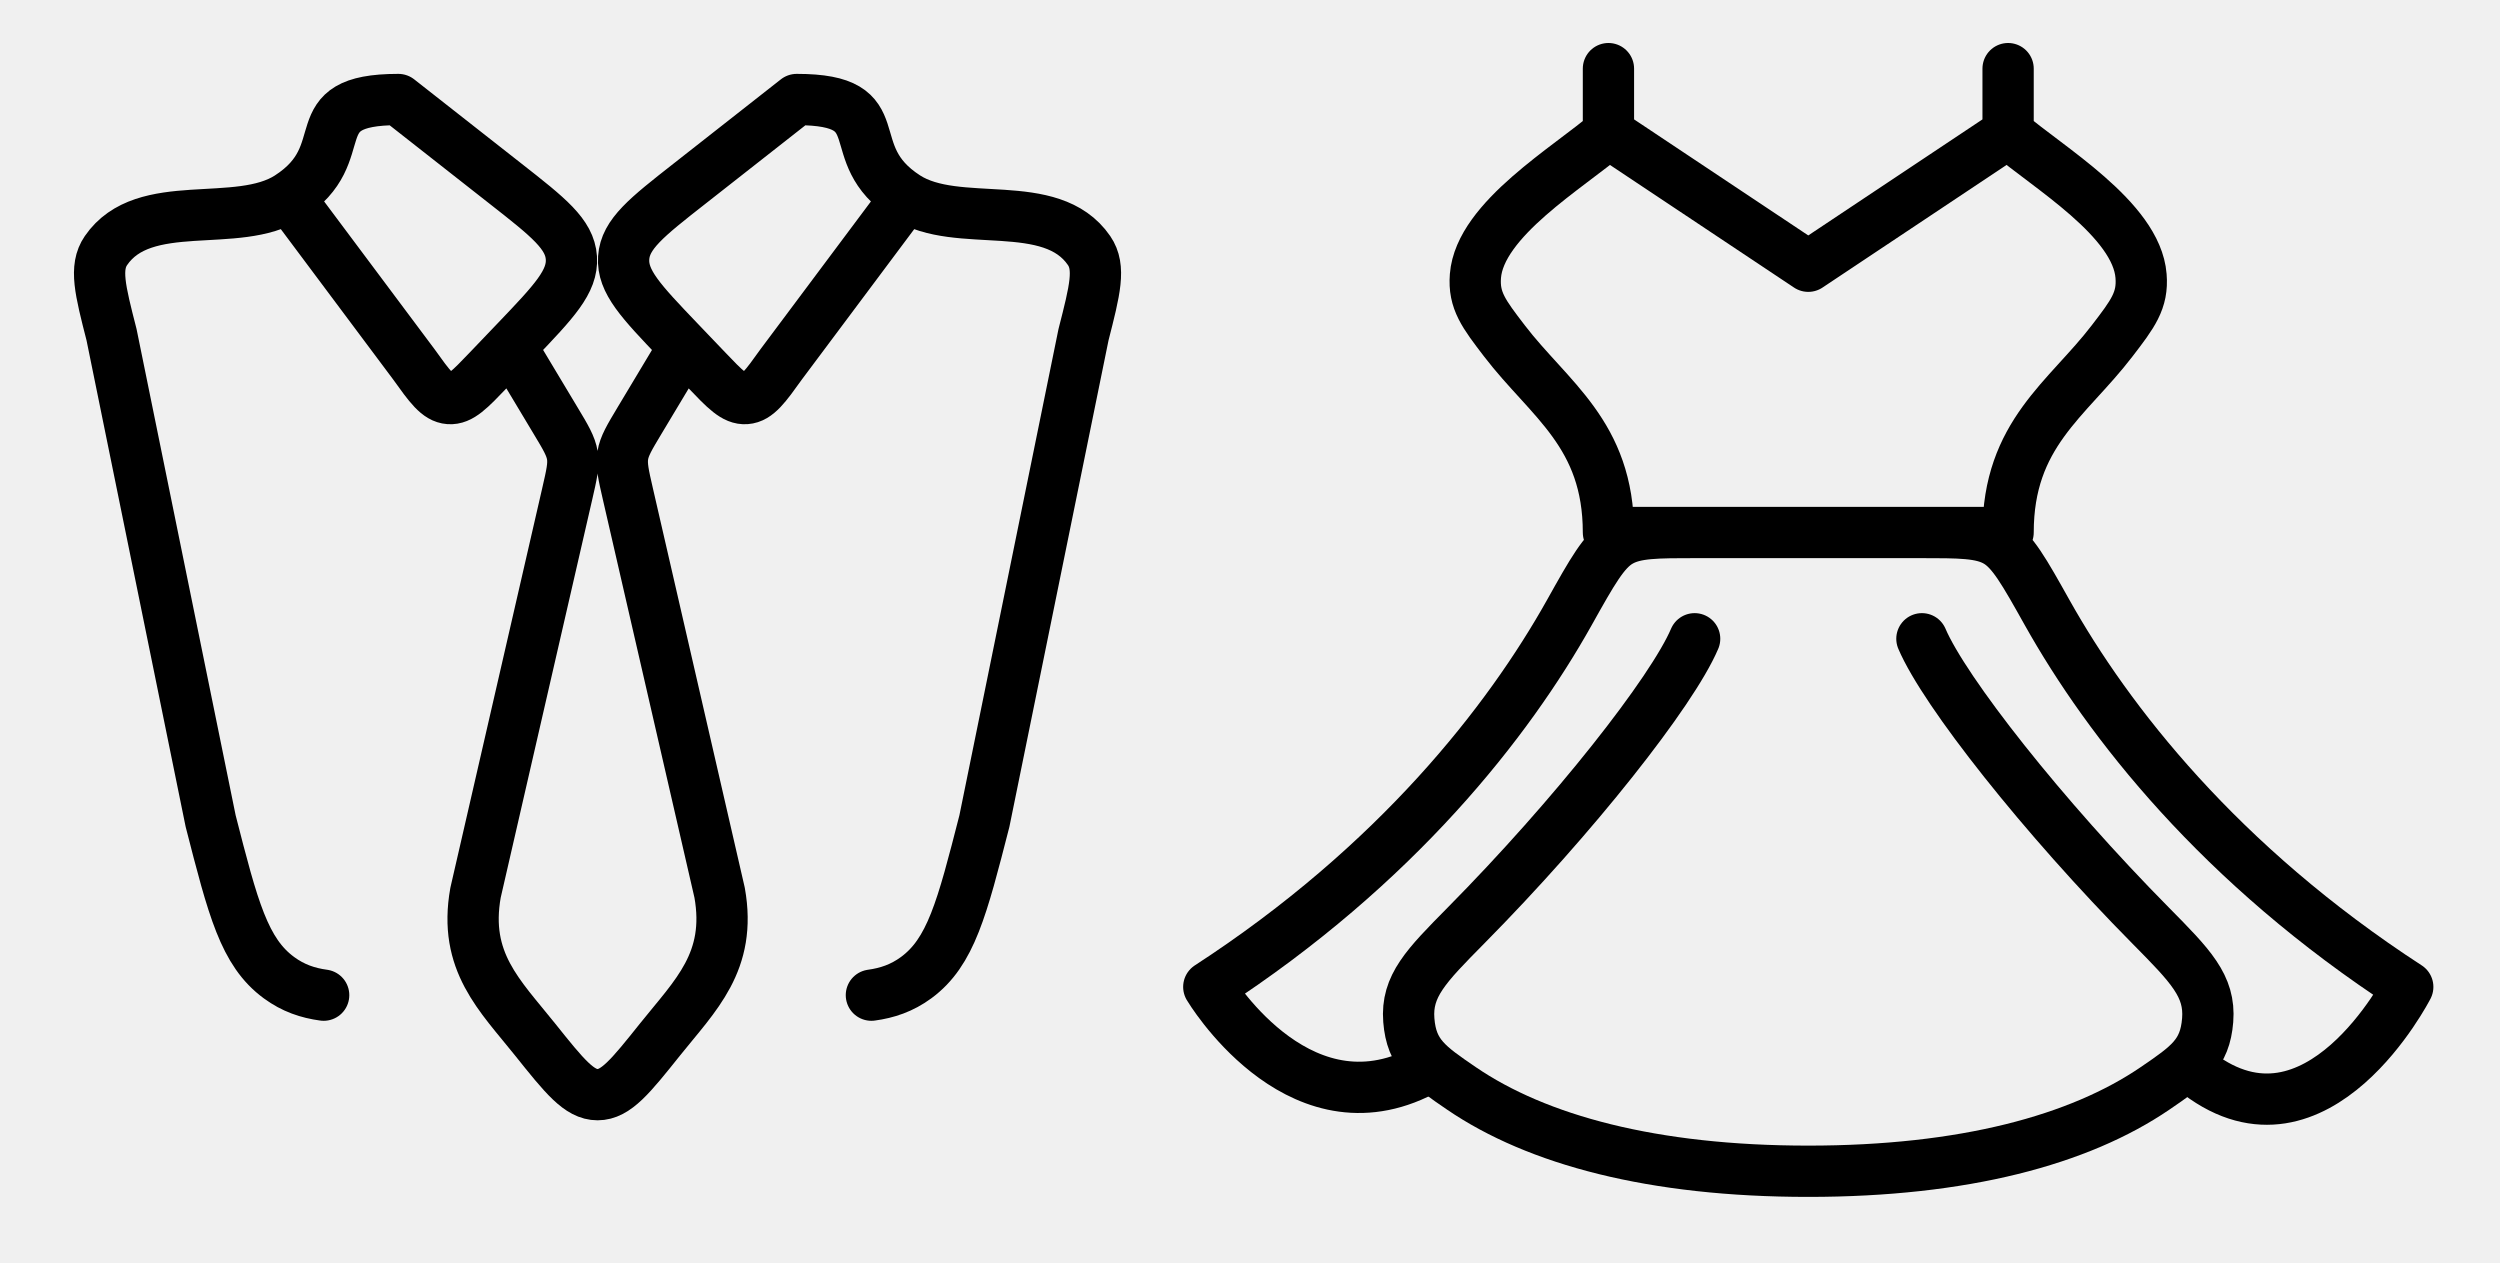
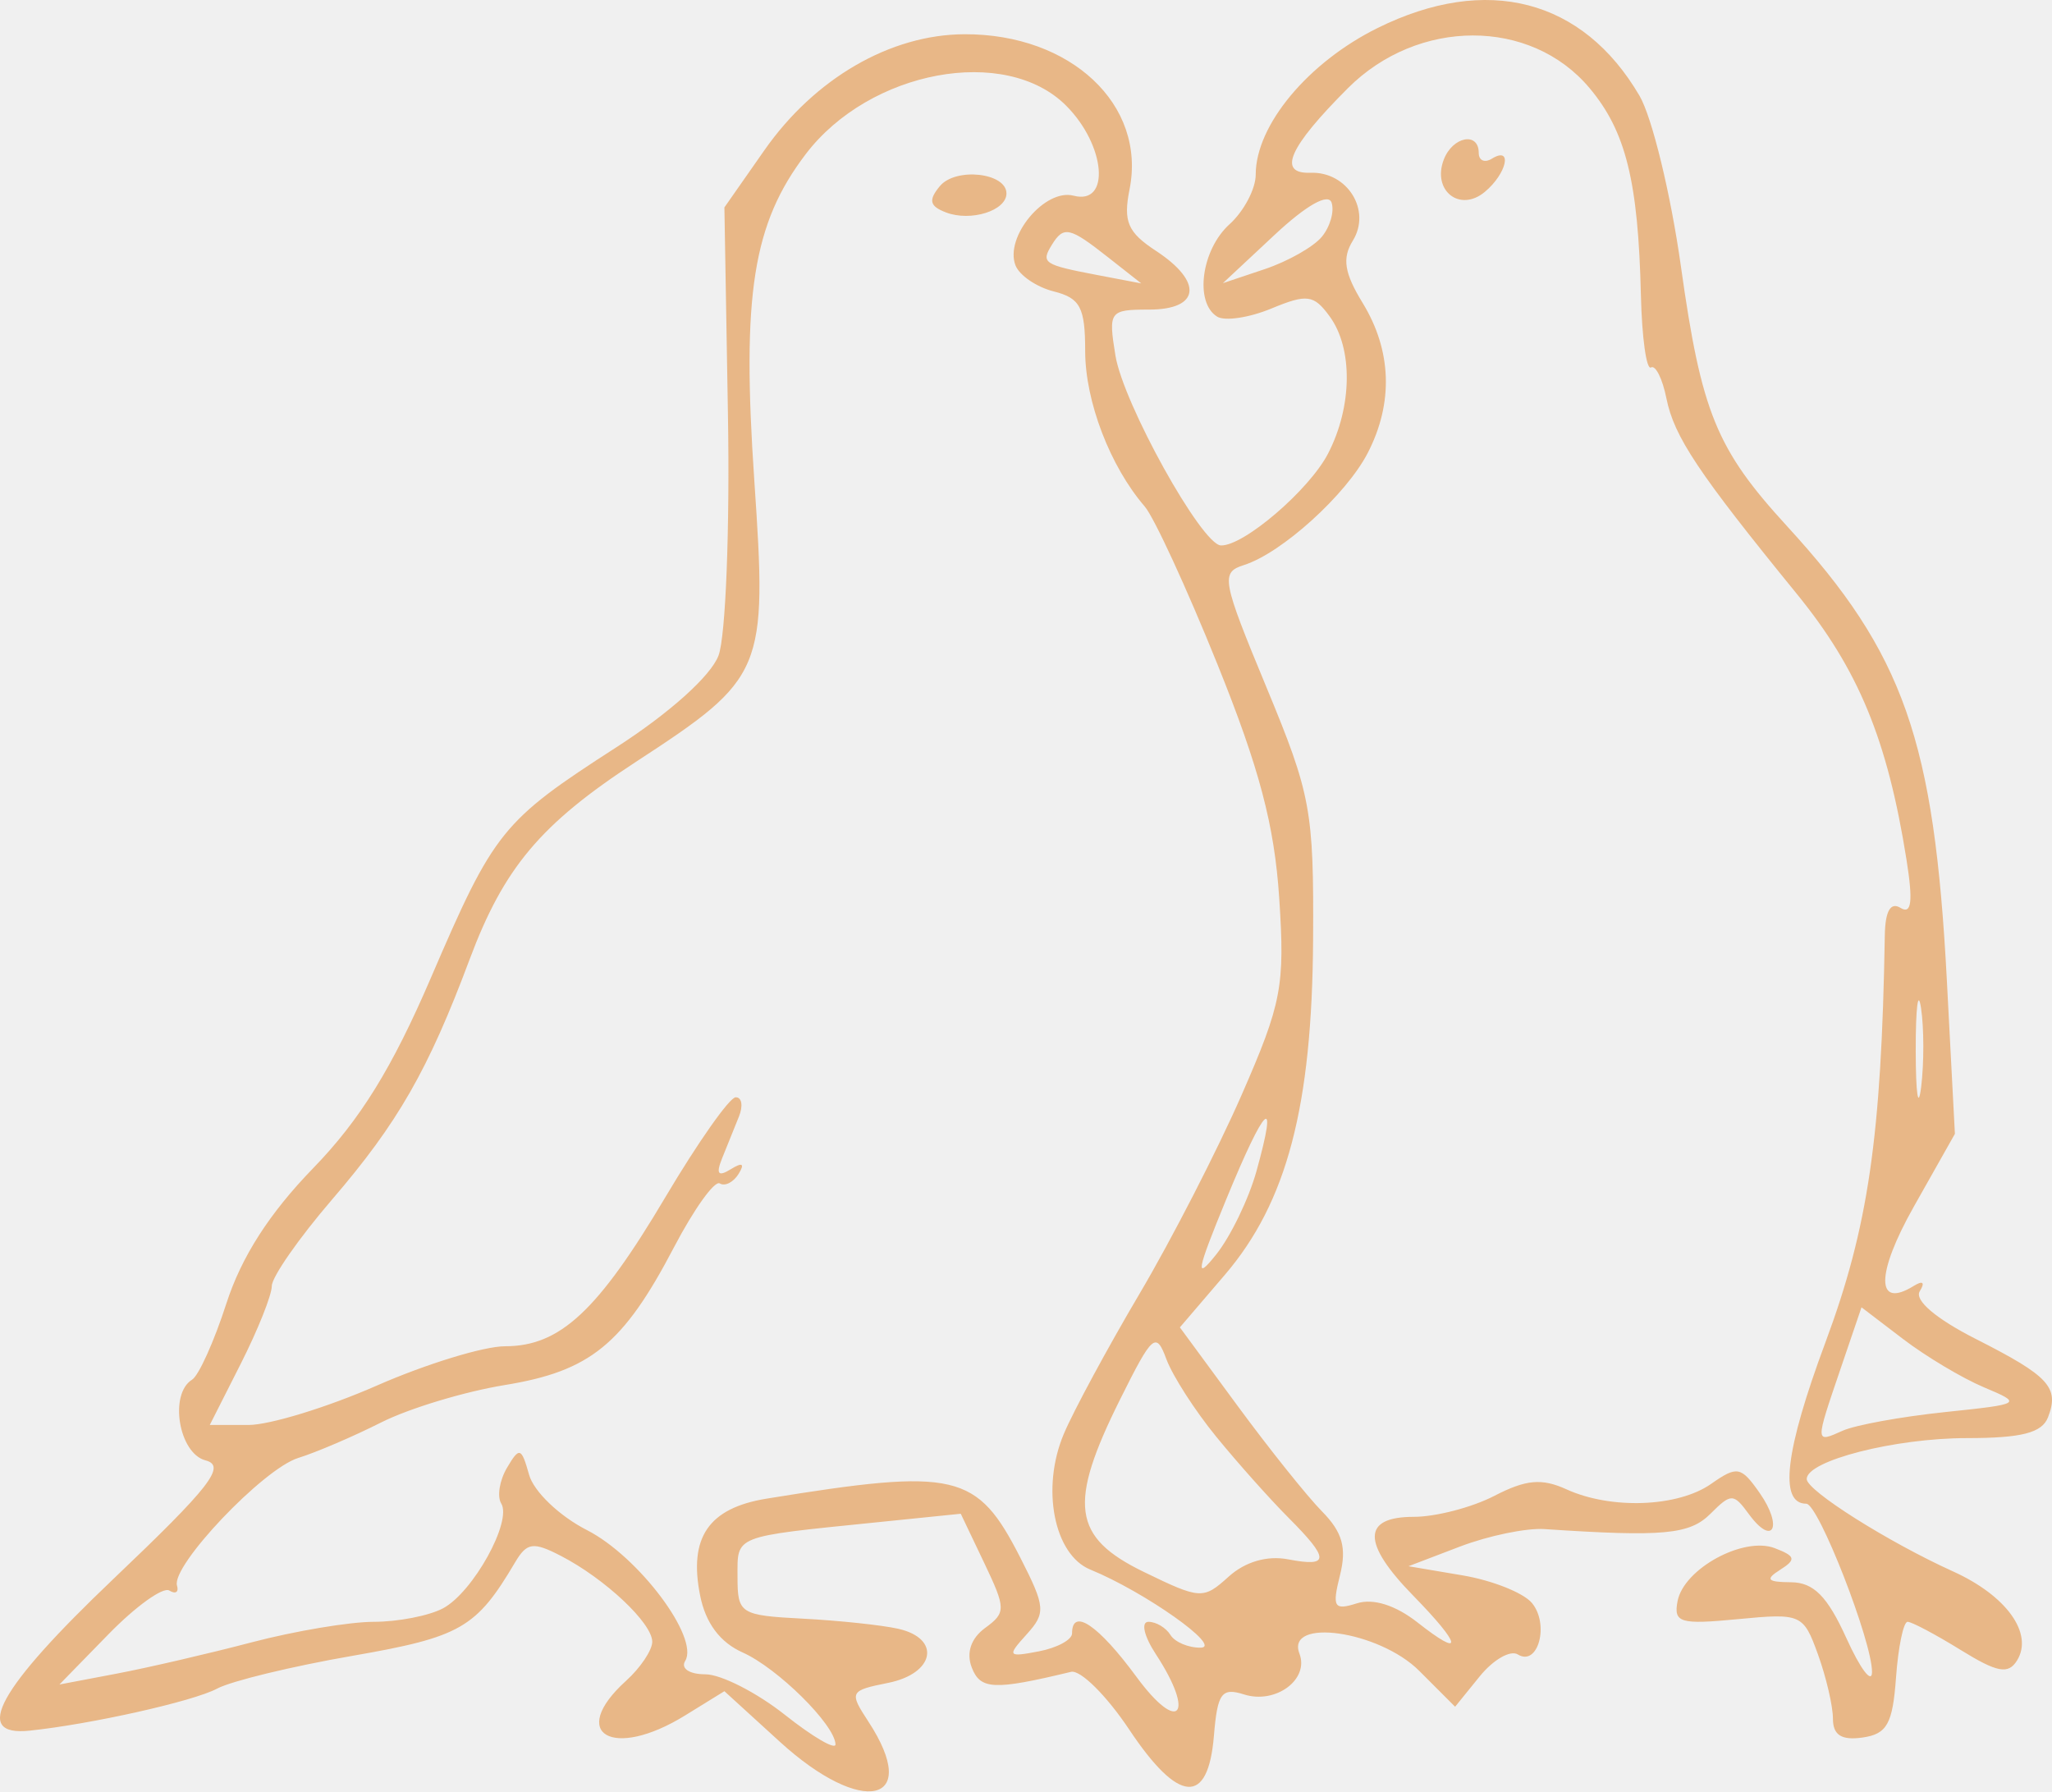
- <svg xmlns="http://www.w3.org/2000/svg" width="390" height="197" viewBox="0 0 390 197" fill="none">
-   <g clip-path="url(#clip0_1102_397)">
-     <path d="M45.053 30.731C37.037 35.892 22.472 30.42 16.53 39.09C14.72 41.73 15.613 45.223 17.4 52.209L32.858 128.069C36.353 141.715 38.093 148.538 43.523 152.52C45.737 154.15 48.028 154.911 50.491 155.245M45.053 30.731C55.804 23.799 46.529 15.524 62.143 15.524L78.882 28.666C85.555 33.898 88.887 36.521 89.136 40.216C89.385 43.919 86.441 47.008 80.545 53.179L76.241 57.681C73.297 60.763 71.821 62.307 70.058 62.175C68.295 62.044 67.036 60.297 64.543 56.812L45.053 30.731ZM141.375 30.731C149.391 35.892 163.956 30.42 169.898 39.09C171.708 41.73 170.815 45.223 169.028 52.209L153.57 128.069C150.075 141.715 148.335 148.538 142.913 152.52C140.691 154.15 138.392 154.911 135.937 155.245M141.375 30.731C130.624 23.799 139.899 15.524 124.285 15.524L107.546 28.666C100.873 33.898 97.541 36.521 97.292 40.216C97.044 43.919 99.988 47.008 105.883 53.179L110.187 57.681C113.131 60.763 114.607 62.307 116.37 62.175C118.133 62.044 119.392 60.297 121.885 56.812L141.375 30.731ZM79.908 54.336L86.666 65.606C88.258 68.246 89.05 69.581 89.291 71.063C89.524 72.553 89.175 74.059 88.483 77.063L74.183 139.262C72.264 150.021 77.95 155.252 83.473 162.161C88.064 167.905 90.363 170.769 93.222 170.769C96.08 170.769 98.38 167.897 102.97 162.153C108.486 155.26 114.18 150.021 112.261 139.262L97.952 77.063C97.261 74.059 96.919 72.553 97.152 71.063C97.385 69.581 98.186 68.253 99.77 65.606L106.528 54.336" stroke="black" stroke-width="8" stroke-linecap="round" stroke-linejoin="round" />
-     <path d="M313.263 20.767L282.09 41.534L250.917 20.767M313.263 20.767C319.363 26.052 333.318 34.193 334.004 43.05C334.316 46.881 332.715 48.979 329.494 53.174C322.491 62.322 313.263 67.7 313.263 83.068H250.917C250.917 67.711 241.69 62.322 234.687 53.174C231.476 48.979 229.865 46.892 230.166 43.05C230.863 34.193 244.828 26.063 250.917 20.767M313.263 20.767V10.707M250.917 20.767V10.707M256.113 83.068H308.068M343 167.5C361.5 181.5 375.609 153.956 375.609 153.956C346.255 134.892 328.85 112.495 319.363 95.58C315.757 89.142 313.949 85.923 311.518 84.49C309.086 83.068 305.834 83.068 299.329 83.068H264.841C258.337 83.068 255.084 83.068 252.653 84.49C250.221 85.913 248.413 89.132 244.807 95.58C235.331 112.495 217.926 134.881 188.571 153.956C188.571 153.956 202 176.519 221 167.5" stroke="black" stroke-width="8" stroke-linecap="round" stroke-linejoin="round" />
-     <path d="M299.818 99.648C303.351 107.913 318.678 127.382 335.511 144.401C341.715 150.683 344.822 153.819 344.396 159.145C343.98 164.462 341.382 166.237 336.187 169.788C324.382 177.836 306.364 182.716 282.091 182.716C257.818 182.716 239.8 177.846 227.985 169.788C222.79 166.237 220.192 164.462 219.776 159.145C219.36 153.819 222.467 150.683 228.671 144.401C245.504 127.382 260.841 107.913 264.364 99.648" stroke="black" stroke-width="8" stroke-linecap="round" stroke-linejoin="round" />
-   </g>
-   <defs>
-     <clipPath id="clip0_1102_397">
-       <rect width="390" height="197" fill="white" />
-     </clipPath>
-   </defs>
+ <svg xmlns="http://www.w3.org/2000/svg" width="771" height="673" viewBox="0 0 771 673" fill="none">
+   <path fill-rule="evenodd" clip-rule="evenodd" d="M517.648 10.5C491.459 23.441 471.811 47.06 471.811 65.597C471.811 70.956 467.375 79.361 461.953 84.266C451.39 93.83 448.743 113.653 457.319 118.958C460.198 120.738 469.366 119.367 477.697 115.911C491.104 110.36 493.628 110.7 499.582 118.845C508.391 130.893 508.139 152.708 498.996 170.396C491.927 184.067 467.276 205.197 458.729 204.911C451.508 204.669 422.022 151.569 419.099 133.55C416.402 116.927 416.851 116.311 431.732 116.311C450.911 116.311 452.129 105.909 434.32 94.235C423.722 87.293 421.982 83.246 424.407 71.138C430.756 39.385 402.364 12.709 362.384 12.862C334.494 12.97 306.082 29.451 287.174 56.486L272.18 77.922L273.51 155.691C274.25 198.758 272.663 239.193 269.962 246.307C267.048 253.968 251.586 267.851 231.657 280.698C188.566 308.473 185.653 312.096 161.875 367.415C147.324 401.278 135.292 420.717 117.645 438.898C101.226 455.812 90.712 472.199 85.063 489.691C80.479 503.894 74.672 516.78 72.173 518.328C63.454 523.717 67.156 546.015 77.201 548.642C85.127 550.713 79.114 558.448 42.485 593.312C-0.611 634.329 -10.617 652.456 11.086 650.193C34.204 647.782 72.661 639.165 81.559 634.403C86.877 631.553 109.719 626.017 132.314 622.098C173.088 615.018 178.934 611.666 193.525 586.982C197.966 579.474 200.327 579.139 210.777 584.547C227.329 593.11 245.069 609.788 245.069 616.788C245.069 619.963 240.633 626.579 235.211 631.484C213.222 651.386 230.144 661.31 257.392 644.489L272.18 635.364L293.02 654.374C324.069 682.706 346.447 677.569 326.258 646.747C318.997 635.665 319.268 635.127 333.651 632.253C351.244 628.733 353.728 615.58 337.491 611.912C331.394 610.537 315.31 608.831 301.755 608.121C278.104 606.889 277.109 606.253 277.109 592.454C277.109 576.674 275.162 577.443 328.909 571.97L360.989 568.702L369.758 587.09C377.994 604.365 378.019 605.849 370.147 611.607C364.828 615.492 362.99 620.919 365.109 626.441C368.333 634.841 373.489 635.068 402.413 628.097C405.928 627.249 415.771 637.01 424.289 649.789C442.847 677.638 453.928 678.466 456.102 652.16C457.433 636.059 458.995 633.91 467.429 636.587C479.269 640.348 491.976 630.991 488.245 621.264C483.01 607.623 518.195 612.667 533.243 627.718L546.73 641.206L555.962 629.808C561.039 623.537 567.486 619.825 570.291 621.56C577.882 626.253 582.264 610.266 575.59 602.225C572.421 598.405 560.689 593.736 549.52 591.848L529.211 588.417L548.568 581.027C559.22 576.964 573.475 574.007 580.253 574.46C624.936 577.438 634.849 576.526 642.666 568.712C650.425 560.952 651.337 560.957 657.094 568.83C666.164 581.239 670.058 573.597 661.151 560.878C654.161 550.895 652.702 550.624 642.918 557.482C630.427 566.227 605.347 567.169 588.564 559.523C579.292 555.298 573.352 555.835 561.463 561.987C553.088 566.316 539.474 569.86 531.208 569.86C511.747 569.86 511.664 579.696 530.961 599.44C549.268 618.168 550.126 623.32 532.652 609.571C524.361 603.048 515.977 600.401 509.8 602.363C501.209 605.089 500.455 603.832 503.471 591.803C506.054 581.51 504.398 575.609 496.743 567.844C491.158 562.175 476.854 544.294 464.955 528.109L443.316 498.683L460.213 478.943C483.543 451.681 493.012 415.688 493.371 352.945C493.647 304.346 492.573 298.554 475.848 258.218C459.069 217.763 458.576 215.081 467.409 212.276C481.605 207.77 505.773 185.886 513.887 170.199C523.592 151.426 522.937 131.717 512.009 113.846C505.088 102.527 504.22 97.03 508.302 90.414C515.341 79.011 506.246 64.419 492.41 64.907C479.816 65.355 484.243 55.338 506.444 33.133C532.795 6.773 575.058 6.719 597.175 33.01C610.868 49.289 615.526 68.008 616.537 110.848C616.911 126.831 618.617 139.072 620.317 138.051C622.023 137.026 624.635 142.257 626.124 149.666C629.017 164.076 638.092 177.678 675.14 223.146C698.287 251.552 709.156 277.878 716.318 322.888C718.837 338.728 718.235 343.648 714.09 341.084C710.334 338.762 708.333 342.262 708.18 351.422C706.923 427.106 701.974 461.038 685.905 504.229C670.679 545.142 668.323 564.931 678.679 564.931C683.248 564.931 703.522 616.906 703.374 628.225C703.315 632.731 698.987 626.988 693.757 615.462C686.605 599.706 681.439 594.49 672.917 594.436C664 594.377 663.132 593.381 668.84 589.767C674.972 585.892 674.661 584.63 666.834 581.628C655.093 577.122 632.665 589.339 630.319 601.515C628.751 609.655 631.221 610.394 652.993 608.299C676.747 606.016 677.584 606.386 683.061 621.536C686.161 630.104 688.695 640.994 688.695 645.736C688.695 651.854 691.914 653.895 699.786 652.781C709.003 651.47 711.133 647.669 712.389 630.252C713.227 618.726 715.184 609.3 716.737 609.3C718.294 609.3 727.266 614.057 736.675 619.869C750.428 628.373 754.578 629.147 757.861 623.833C764.126 613.692 753.937 599.489 733.871 590.393C709.412 579.311 678.836 560.011 678.836 555.657C678.836 548.746 711.985 540.281 739.041 540.281C759.601 540.281 767.261 538.309 769.514 532.443C773.822 521.222 769.913 516.992 742.383 503.036C727.438 495.464 719.231 488.483 721.311 485.116C723.386 481.758 722.494 480.979 719.034 483.119C704.754 491.944 704.779 478.677 719.088 453.313L734.516 425.977L731.505 368.509C726.758 277.981 715.357 245.558 671.428 197.654C644.909 168.735 639.27 154.941 631.585 100.165C627.77 72.972 620.761 44.083 616.004 35.963C594.7 -0.414 558.624 -9.752 517.648 10.5ZM400.56 39.675C415.471 54.584 417.354 77.177 403.379 73.519C392.629 70.709 377.413 88.92 381.538 99.662C382.987 103.444 389.474 107.866 395.951 109.493C405.879 111.987 407.732 115.507 407.732 131.879C407.732 150.761 417.092 175.203 430.091 190.259C433.605 194.326 445.879 220.948 457.369 249.418C473.167 288.561 478.845 310.016 480.644 337.406C482.818 370.461 481.586 376.924 466.517 411.355C457.438 432.1 440.176 465.717 428.158 486.052C416.146 506.388 403.33 530.101 399.692 538.743C391.111 559.103 396 584.088 409.659 589.674C430.056 598.01 459.538 618.849 451.153 619.007C446.569 619.09 441.447 616.941 439.772 614.229C438.096 611.518 434.384 609.3 431.52 609.3C428.612 609.3 429.824 614.658 434.276 621.452C449.26 644.322 442.99 651.707 427.02 629.99C412.696 610.507 402.803 603.832 402.803 613.653C402.803 616.049 397.179 619.085 390.302 620.402C378.615 622.635 378.315 622.226 385.713 614.047C392.999 605.997 392.816 603.729 383.411 585.286C367.061 553.237 359.406 551.447 288.076 563.018C266.26 566.557 258.688 577.586 263.066 599.46C265.131 609.797 270.528 617.02 279.031 620.816C292.162 626.682 313.644 647.92 313.92 655.315C314.009 657.578 305.442 652.584 294.883 644.223C284.325 635.862 270.888 629.019 265.018 629.019C259.029 629.019 255.706 626.815 257.446 624C262.834 615.28 239.903 584.729 220.561 574.859C210.205 569.58 200.564 560.366 198.794 554.06C195.901 543.737 195.171 543.505 190.503 551.413C187.689 556.18 186.708 562.214 188.32 564.827C192.495 571.581 177.737 598.198 166.473 604.222C161.258 607.017 149.547 609.3 140.452 609.3C131.353 609.3 110.69 612.77 94.532 617.015C78.374 621.26 55.518 626.554 43.742 628.787L22.33 632.85L40.844 613.884C51.032 603.453 61.275 596.102 63.611 597.547C65.953 598.991 67.254 598.158 66.51 595.698C64.262 588.283 98.87 551.832 112.031 547.75C118.779 545.66 132.827 539.645 143.242 534.385C153.663 529.13 174.528 522.819 189.611 520.359C221.794 515.124 234.131 505.087 253.232 468.596C260.764 454.205 268.512 443.404 270.445 444.602C272.382 445.795 275.566 444.178 277.528 441.003C279.918 437.133 278.942 436.561 274.57 439.268C269.809 442.211 268.931 441.082 271.342 435.097C273.161 430.586 275.99 423.566 277.636 419.499C279.283 415.432 278.726 412.168 276.404 412.247C274.082 412.321 262.198 429.211 249.998 449.773C224.623 492.545 210.402 505.772 189.779 505.772C181.788 505.772 160.085 512.427 141.556 520.562C123.028 528.696 101.329 535.351 93.339 535.351H78.818L90.471 512.334C96.879 499.669 102.123 486.54 102.123 483.154C102.123 479.767 112.292 465.169 124.718 450.715C149.512 421.865 160.903 401.993 176.425 360.493C189.345 325.959 203.112 309.597 238.868 286.264C287.342 254.629 288.303 252.341 283.408 180.399C278.657 110.622 282.861 84.005 302.76 57.877C326.755 26.38 377.777 16.885 400.56 39.675ZM542.476 59.947C538.005 71.602 548.494 79.894 557.865 72.114C566.21 65.188 568.448 54.727 560.536 59.617C557.825 61.293 555.607 60.312 555.607 57.443C555.607 49.397 545.808 51.266 542.476 59.947ZM353.136 69.925C348.749 75.215 349.262 77.443 355.419 79.805C364.725 83.374 378.157 79.164 378.157 72.671C378.157 64.872 359.066 62.782 353.136 69.925ZM496.634 88.979C493.514 92.746 483.878 98.198 475.222 101.102L459.488 106.377L478.899 88.245C490.798 77.128 499.084 72.435 500.317 76.122C501.416 79.43 499.76 85.213 496.634 88.979ZM416.259 96.606L428.809 106.475L412.109 103.291C392.106 99.475 391.027 98.755 395.207 91.992C399.663 84.779 401.837 85.257 416.259 96.606ZM721.844 408.318C720.744 417.177 719.823 411.118 719.798 394.849C719.768 378.581 720.665 371.329 721.794 378.738C722.918 386.148 722.938 399.459 721.844 408.318ZM472.107 439.953C469.199 450.394 462.396 464.484 456.989 471.263C448.886 481.423 449.531 477.815 460.686 450.685C475.444 414.776 480.413 410.107 472.107 439.953ZM745.4 521.188C760 527.35 759.833 527.458 730.593 530.53C714.327 532.236 697.139 535.371 692.392 537.486C681.902 542.169 681.917 542.539 691.593 514.128L699.426 491.145L715.031 503.051C723.613 509.598 737.282 517.761 745.4 521.188ZM456.965 539.739C464.955 549.53 477.115 563.166 483.976 570.048C499.661 585.769 499.661 588.826 483.962 585.823C476.09 584.32 467.823 586.731 461.623 592.346C452.109 600.953 451.04 600.894 429.755 590.551C402.901 577.502 401.216 565.157 420.888 525.674C433.038 501.291 434.364 500.137 438.239 510.608C440.545 516.844 448.969 529.953 456.965 539.739Z" fill="#E8B787" />
</svg>
